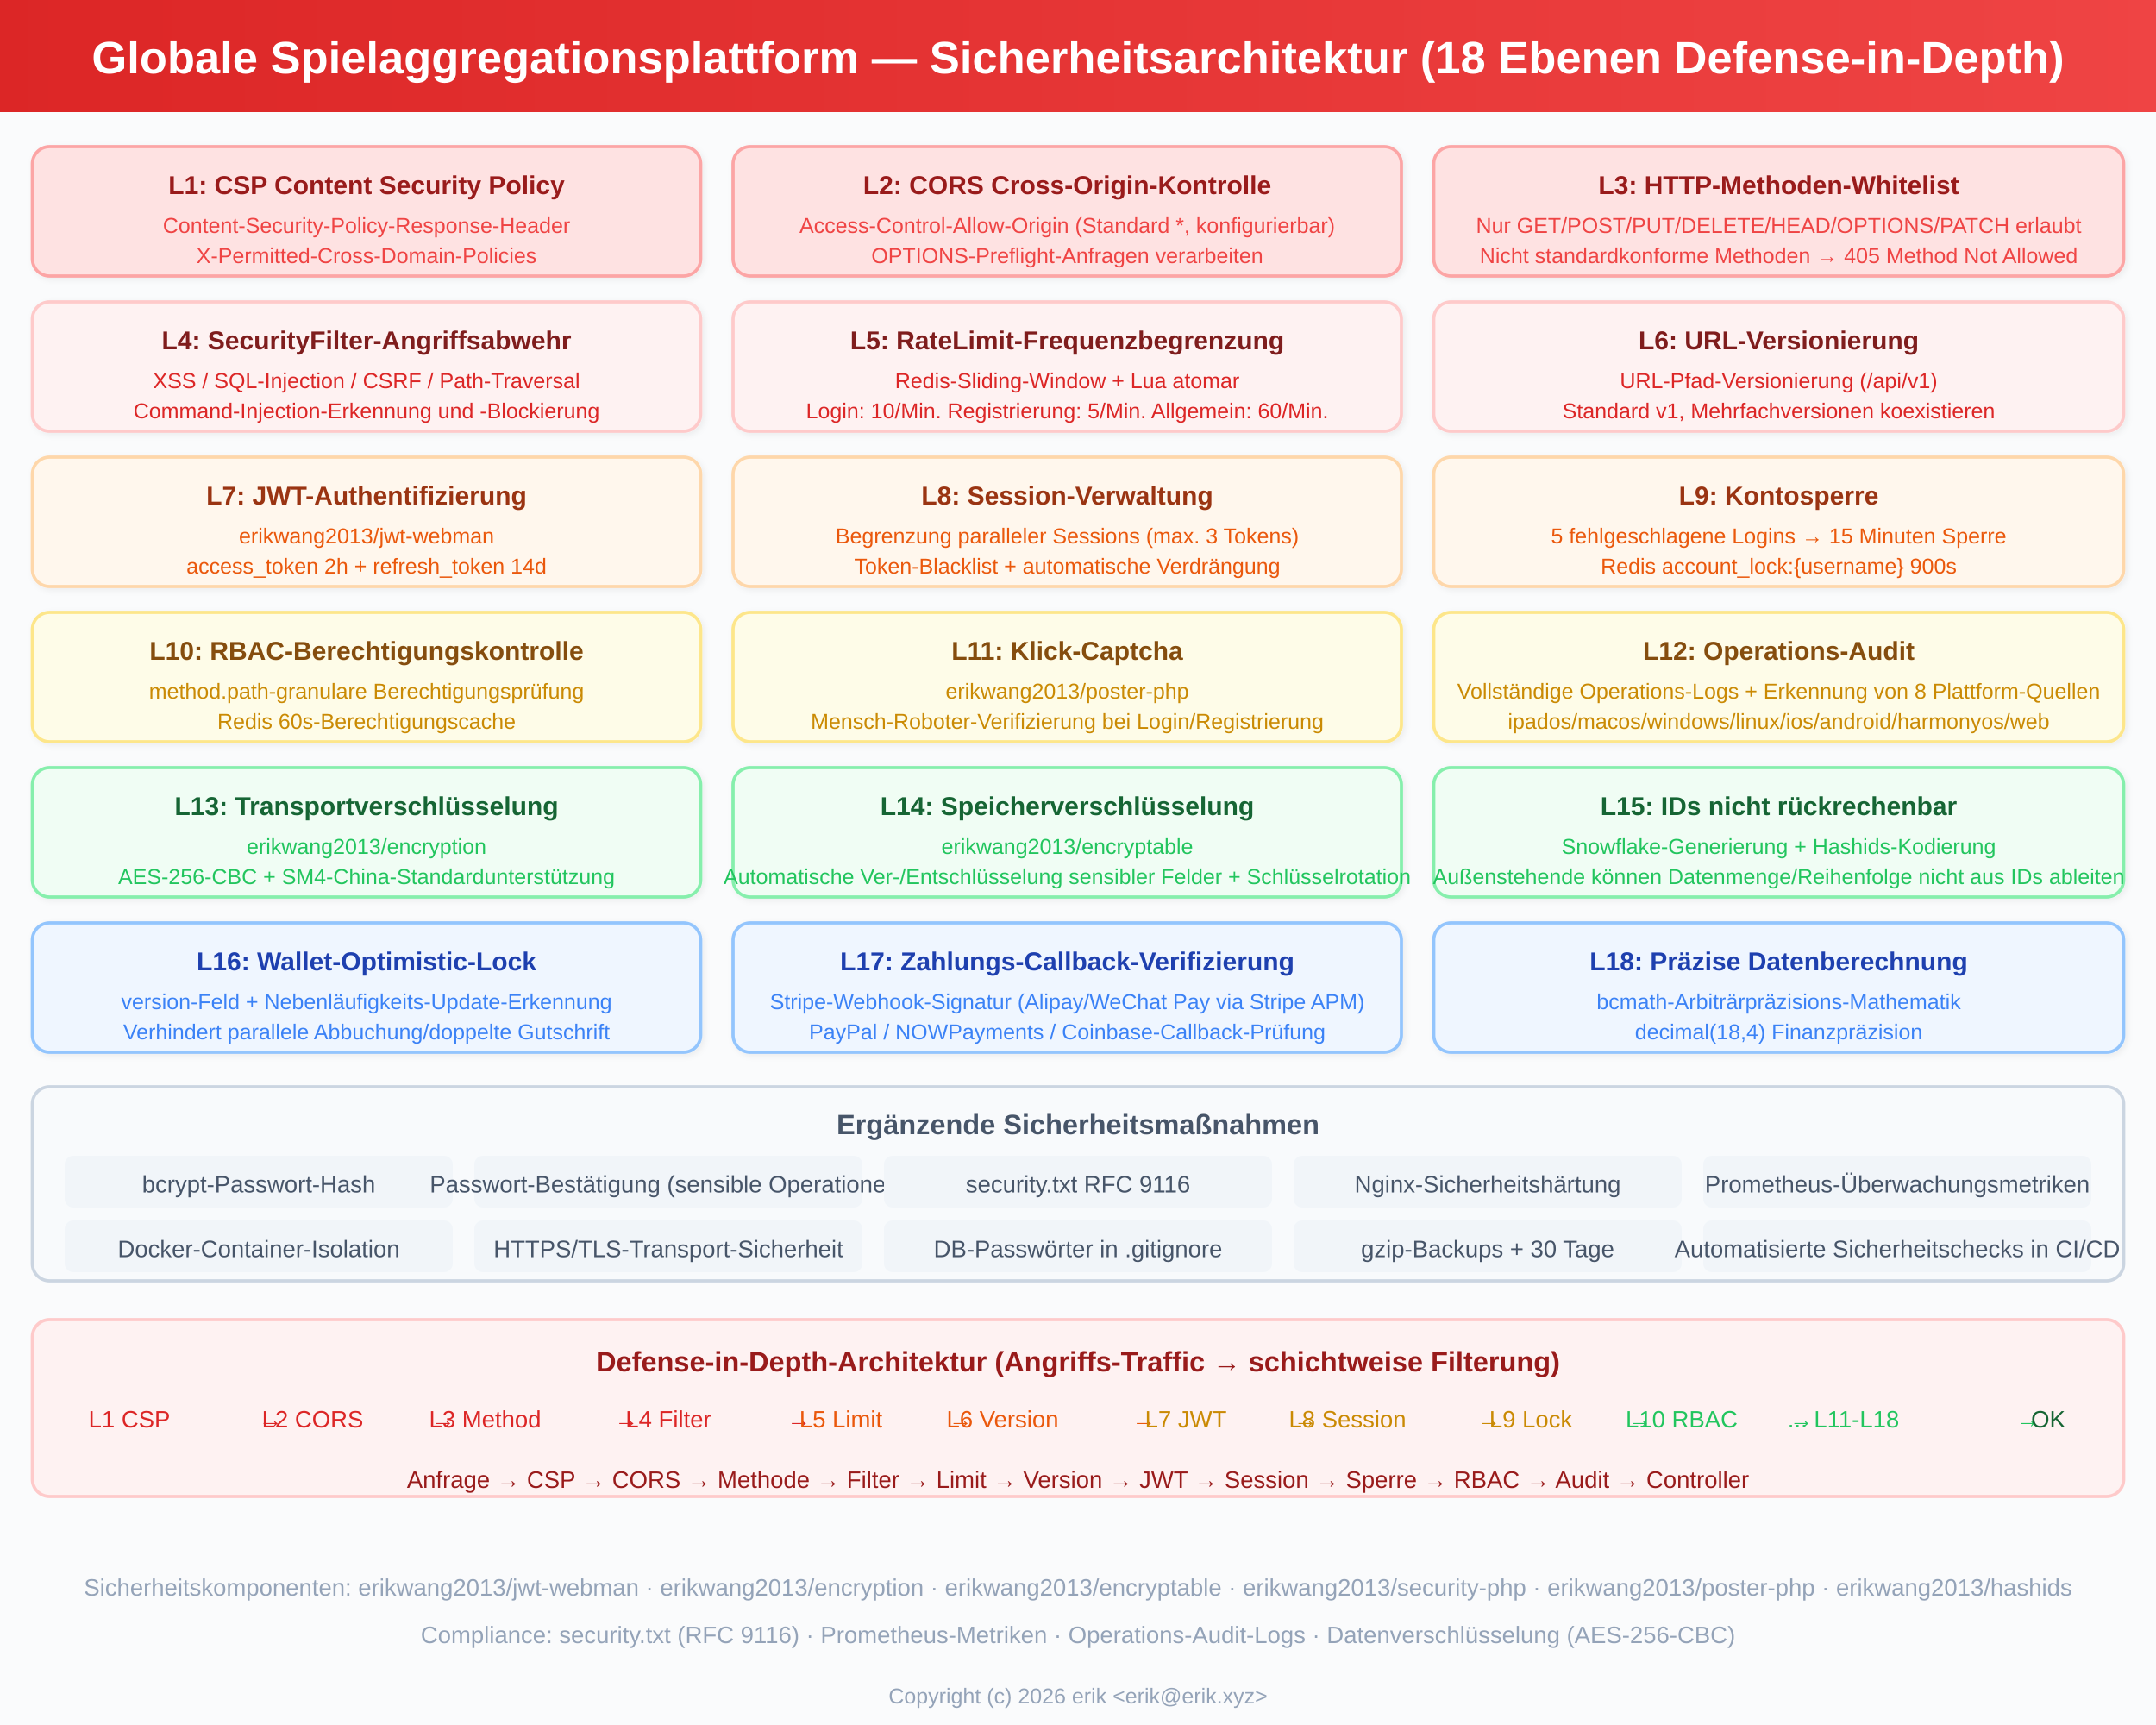
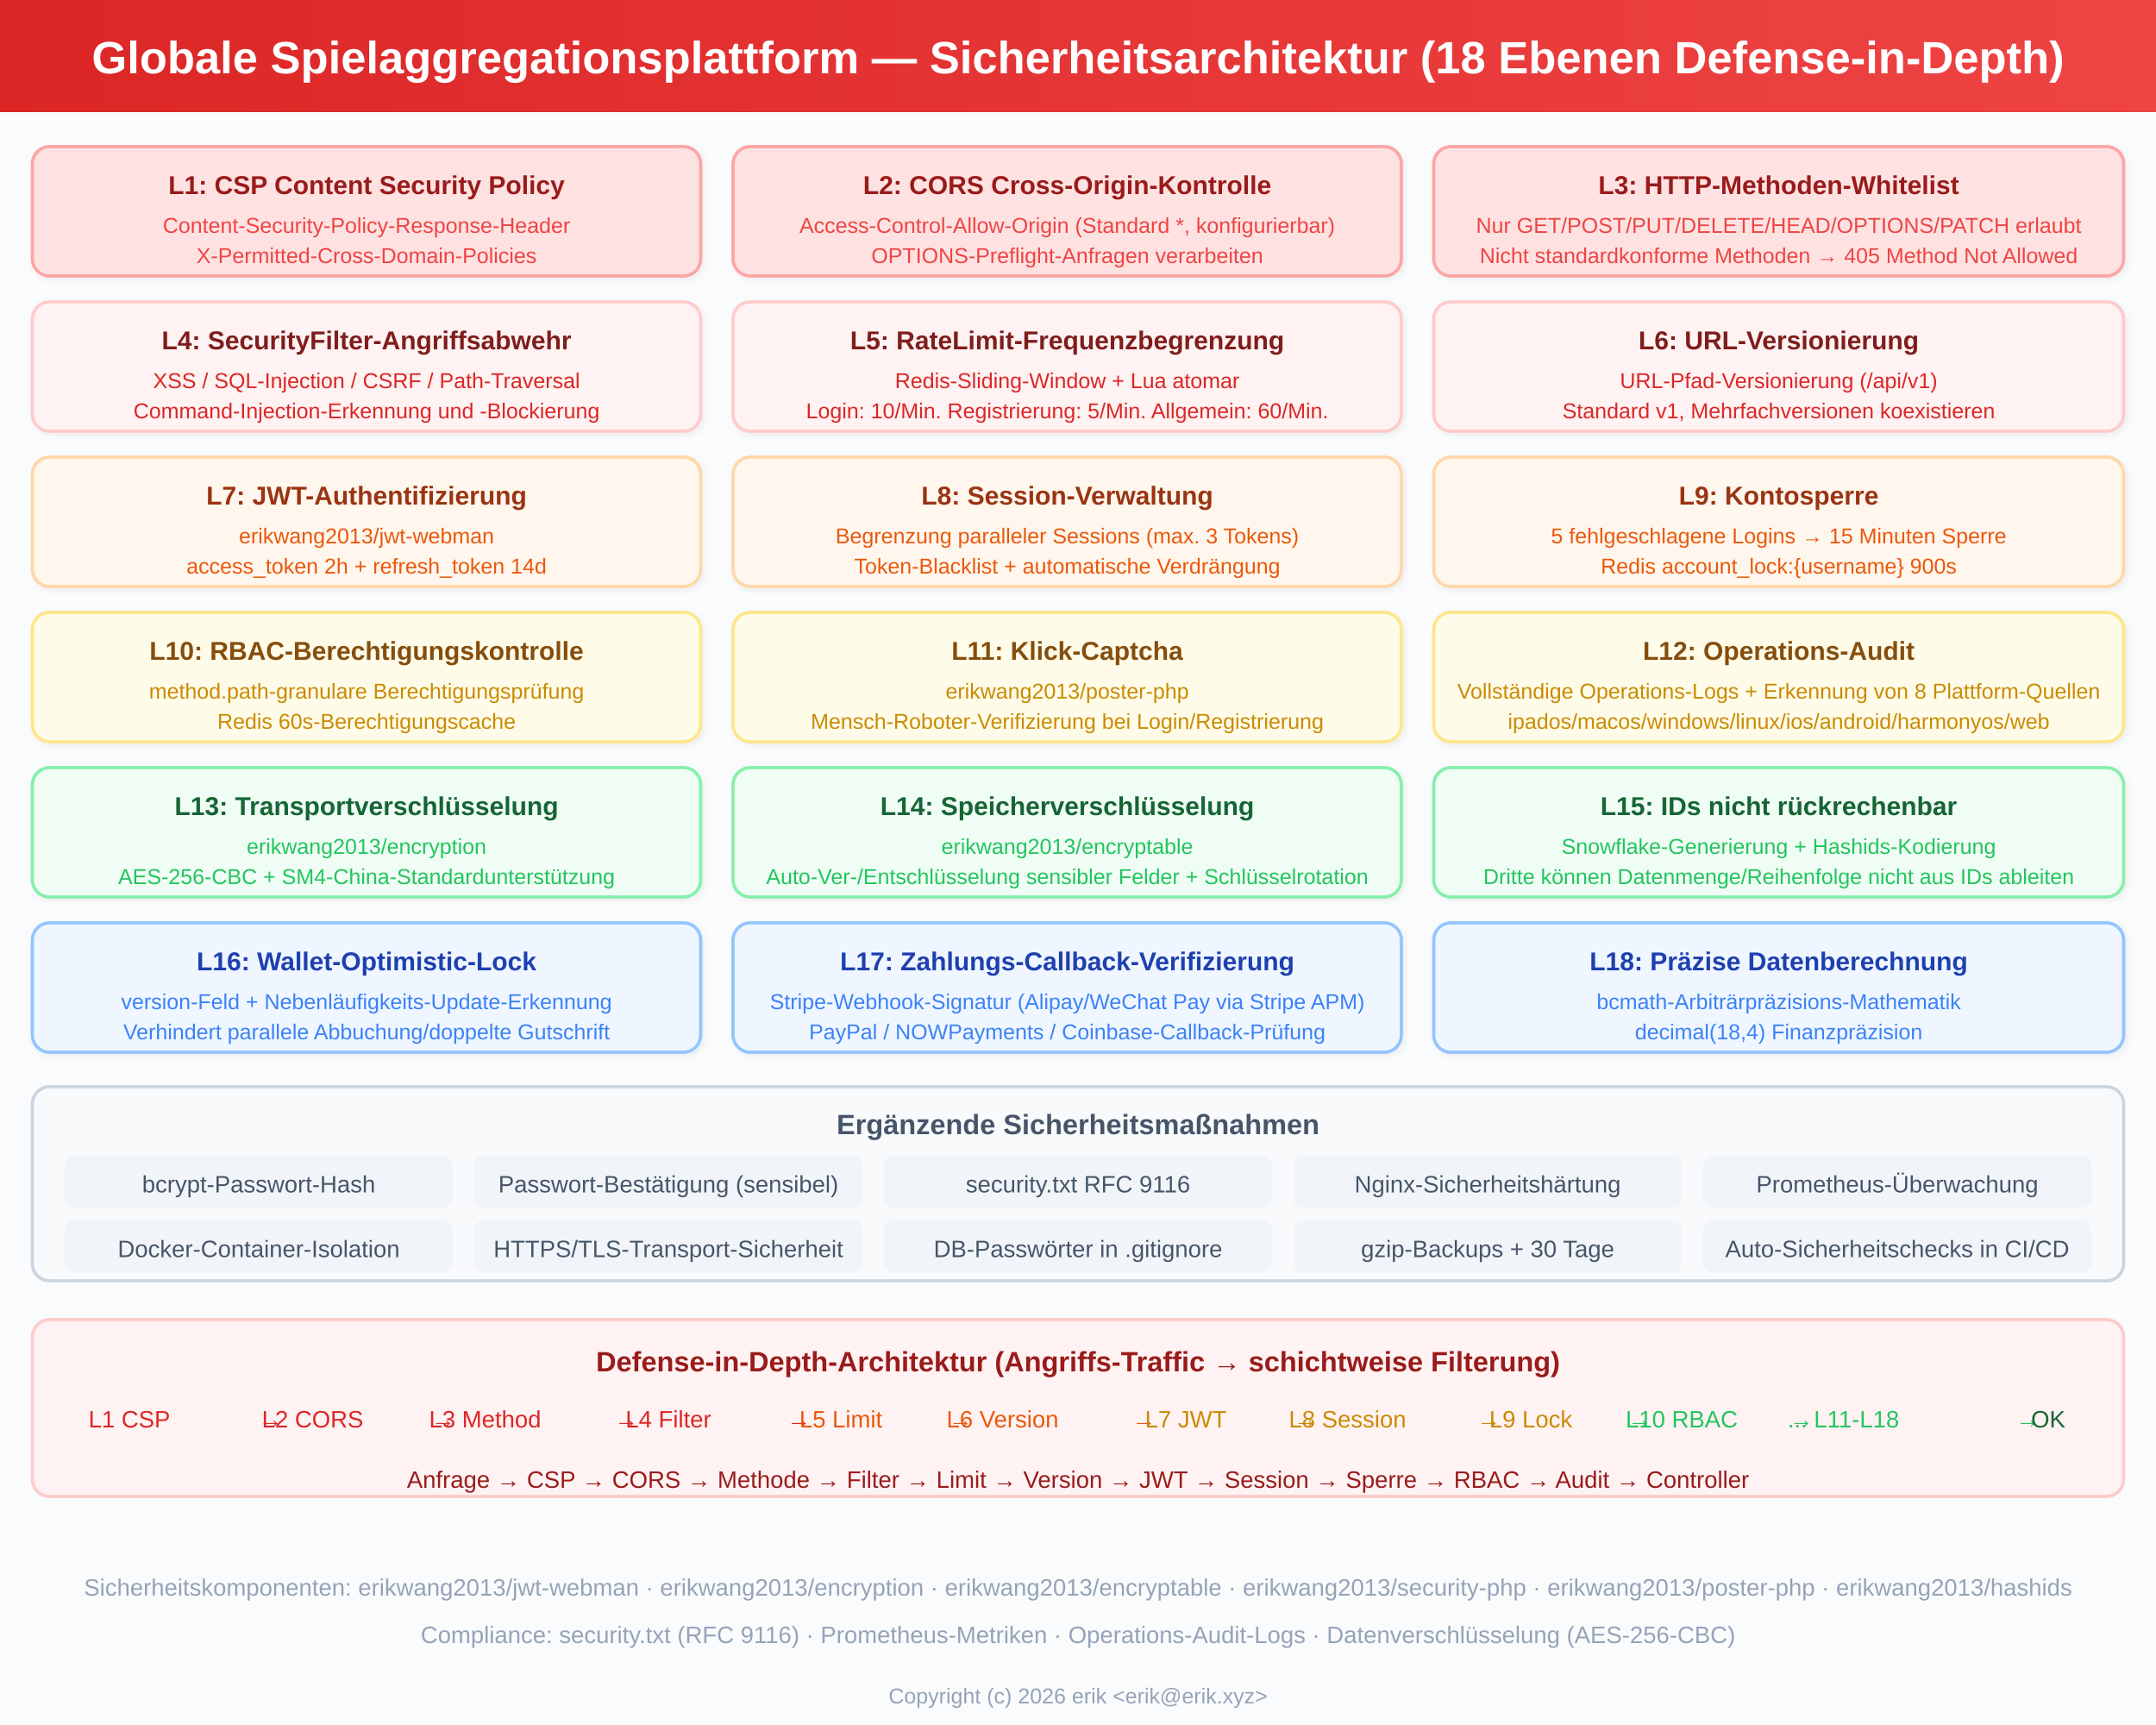
<svg xmlns="http://www.w3.org/2000/svg" viewBox="0 0 1000 800" font-family="Arial, 'Noto Sans SC', 'Noto Sans', sans-serif">
  <defs>
    <linearGradient id="hd" x1="0" y1="0" x2="1" y2="0">
      <stop offset="0%" stop-color="#dc2626" />
      <stop offset="100%" stop-color="#ef4444" />
    </linearGradient>
    <filter id="sh">
      <feDropShadow dx="1" dy="1" stdDeviation="1.5" flood-opacity=".06" />
    </filter>
  </defs>
  <rect width="1000" height="800" fill="#fafbfc" />
  <rect x="0" y="0" width="1000" height="52" fill="url(#hd)" />
  <text x="500" y="34" text-anchor="middle" fill="#fff" font-size="21" font-weight="bold">Globale Spielaggregationsplattform — Sicherheitsarchitektur (18 Ebenen Defense-in-Depth)</text>
  <rect x="15" y="68" width="310" height="60" rx="8" fill="#fee2e2" stroke="#fca5a5" stroke-width="1.5" filter="url(#sh)" />
  <text x="170" y="90" text-anchor="middle" fill="#991b1b" font-size="12" font-weight="bold">L1: CSP Content Security Policy</text>
  <text x="170" y="108" text-anchor="middle" fill="#ef4444" font-size="10">Content-Security-Policy-Response-Header</text>
  <text x="170" y="122" text-anchor="middle" fill="#ef4444" font-size="10">X-Permitted-Cross-Domain-Policies</text>
  <rect x="340" y="68" width="310" height="60" rx="8" fill="#fee2e2" stroke="#fca5a5" stroke-width="1.5" filter="url(#sh)" />
  <text x="495" y="90" text-anchor="middle" fill="#991b1b" font-size="12" font-weight="bold">L2: CORS Cross-Origin-Kontrolle</text>
  <text x="495" y="108" text-anchor="middle" fill="#ef4444" font-size="10">Access-Control-Allow-Origin (Standard *, konfigurierbar)</text>
  <text x="495" y="122" text-anchor="middle" fill="#ef4444" font-size="10">OPTIONS-Preflight-Anfragen verarbeiten</text>
  <rect x="665" y="68" width="320" height="60" rx="8" fill="#fee2e2" stroke="#fca5a5" stroke-width="1.5" filter="url(#sh)" />
  <text x="825" y="90" text-anchor="middle" fill="#991b1b" font-size="12" font-weight="bold">L3: HTTP-Methoden-Whitelist</text>
  <text x="825" y="108" text-anchor="middle" fill="#ef4444" font-size="10">Nur GET/POST/PUT/DELETE/HEAD/OPTIONS/PATCH erlaubt</text>
  <text x="825" y="122" text-anchor="middle" fill="#ef4444" font-size="10">Nicht standardkonforme Methoden → 405 Method Not Allowed</text>
  <rect x="15" y="140" width="310" height="60" rx="8" fill="#fef2f2" stroke="#fecaca" stroke-width="1.5" filter="url(#sh)" />
  <text x="170" y="162" text-anchor="middle" fill="#7f1d1d" font-size="12" font-weight="bold">L4: SecurityFilter-Angriffsabwehr</text>
  <text x="170" y="180" text-anchor="middle" fill="#dc2626" font-size="10">XSS / SQL-Injection / CSRF / Path-Traversal</text>
  <text x="170" y="194" text-anchor="middle" fill="#dc2626" font-size="10">Command-Injection-Erkennung und -Blockierung</text>
  <rect x="340" y="140" width="310" height="60" rx="8" fill="#fef2f2" stroke="#fecaca" stroke-width="1.5" filter="url(#sh)" />
  <text x="495" y="162" text-anchor="middle" fill="#7f1d1d" font-size="12" font-weight="bold">L5: RateLimit-Frequenzbegrenzung</text>
  <text x="495" y="180" text-anchor="middle" fill="#dc2626" font-size="10">Redis-Sliding-Window + Lua atomar</text>
  <text x="495" y="194" text-anchor="middle" fill="#dc2626" font-size="10">Login: 10/Min. Registrierung: 5/Min. Allgemein: 60/Min.</text>
  <rect x="665" y="140" width="320" height="60" rx="8" fill="#fef2f2" stroke="#fecaca" stroke-width="1.5" filter="url(#sh)" />
  <text x="825" y="162" text-anchor="middle" fill="#7f1d1d" font-size="12" font-weight="bold">L6: URL-Versionierung</text>
  <text x="825" y="180" text-anchor="middle" fill="#dc2626" font-size="10">URL-Pfad-Versionierung (/api/v1)</text>
  <text x="825" y="194" text-anchor="middle" fill="#dc2626" font-size="10">Standard v1, Mehrfachversionen koexistieren</text>
  <rect x="15" y="212" width="310" height="60" rx="8" fill="#fff7ed" stroke="#fed7aa" stroke-width="1.5" filter="url(#sh)" />
  <text x="170" y="234" text-anchor="middle" fill="#9a3412" font-size="12" font-weight="bold">L7: JWT-Authentifizierung</text>
  <text x="170" y="252" text-anchor="middle" fill="#ea580c" font-size="10">erikwang2013/jwt-webman</text>
  <text x="170" y="266" text-anchor="middle" fill="#ea580c" font-size="10">access_token 2h + refresh_token 14d</text>
  <rect x="340" y="212" width="310" height="60" rx="8" fill="#fff7ed" stroke="#fed7aa" stroke-width="1.5" filter="url(#sh)" />
  <text x="495" y="234" text-anchor="middle" fill="#9a3412" font-size="12" font-weight="bold">L8: Session-Verwaltung</text>
  <text x="495" y="252" text-anchor="middle" fill="#ea580c" font-size="10">Begrenzung paralleler Sessions (max. 3 Tokens)</text>
  <text x="495" y="266" text-anchor="middle" fill="#ea580c" font-size="10">Token-Blacklist + automatische Verdrängung</text>
  <rect x="665" y="212" width="320" height="60" rx="8" fill="#fff7ed" stroke="#fed7aa" stroke-width="1.5" filter="url(#sh)" />
  <text x="825" y="234" text-anchor="middle" fill="#9a3412" font-size="12" font-weight="bold">L9: Kontosperre</text>
  <text x="825" y="252" text-anchor="middle" fill="#ea580c" font-size="10">5 fehlgeschlagene Logins → 15 Minuten Sperre</text>
  <text x="825" y="266" text-anchor="middle" fill="#ea580c" font-size="10">Redis account_lock:{username} 900s</text>
  <rect x="15" y="284" width="310" height="60" rx="8" fill="#fefce8" stroke="#fde68a" stroke-width="1.5" filter="url(#sh)" />
  <text x="170" y="306" text-anchor="middle" fill="#854d0e" font-size="12" font-weight="bold">L10: RBAC-Berechtigungskontrolle</text>
  <text x="170" y="324" text-anchor="middle" fill="#ca8a04" font-size="10">method.path-granulare Berechtigungsprüfung</text>
  <text x="170" y="338" text-anchor="middle" fill="#ca8a04" font-size="10">Redis 60s-Berechtigungscache</text>
  <rect x="340" y="284" width="310" height="60" rx="8" fill="#fefce8" stroke="#fde68a" stroke-width="1.5" filter="url(#sh)" />
  <text x="495" y="306" text-anchor="middle" fill="#854d0e" font-size="12" font-weight="bold">L11: Klick-Captcha</text>
  <text x="495" y="324" text-anchor="middle" fill="#ca8a04" font-size="10">erikwang2013/poster-php</text>
  <text x="495" y="338" text-anchor="middle" fill="#ca8a04" font-size="10">Mensch-Roboter-Verifizierung bei Login/Registrierung</text>
  <rect x="665" y="284" width="320" height="60" rx="8" fill="#fefce8" stroke="#fde68a" stroke-width="1.5" filter="url(#sh)" />
  <text x="825" y="306" text-anchor="middle" fill="#854d0e" font-size="12" font-weight="bold">L12: Operations-Audit</text>
  <text x="825" y="324" text-anchor="middle" fill="#ca8a04" font-size="10">Vollständige Operations-Logs + Erkennung von 8 Plattform-Quellen</text>
  <text x="825" y="338" text-anchor="middle" fill="#ca8a04" font-size="10">ipados/macos/windows/linux/ios/android/harmonyos/web</text>
  <rect x="15" y="356" width="310" height="60" rx="8" fill="#f0fdf4" stroke="#86efac" stroke-width="1.5" filter="url(#sh)" />
  <text x="170" y="378" text-anchor="middle" fill="#166534" font-size="12" font-weight="bold">L13: Transportverschlüsselung</text>
  <text x="170" y="396" text-anchor="middle" fill="#22c55e" font-size="10">erikwang2013/encryption</text>
  <text x="170" y="410" text-anchor="middle" fill="#22c55e" font-size="10">AES-256-CBC + SM4-China-Standardunterstützung</text>
  <rect x="340" y="356" width="310" height="60" rx="8" fill="#f0fdf4" stroke="#86efac" stroke-width="1.5" filter="url(#sh)" />
  <text x="495" y="378" text-anchor="middle" fill="#166534" font-size="12" font-weight="bold">L14: Speicherverschlüsselung</text>
  <text x="495" y="396" text-anchor="middle" fill="#22c55e" font-size="10">erikwang2013/encryptable</text>
-   <text x="495" y="410" text-anchor="middle" fill="#22c55e" font-size="10">Automatische Ver-/Entschlüsselung sensibler Felder + Schlüsselrotation</text>
+   <text x="495" y="410" text-anchor="middle" fill="#22c55e" font-size="10">Auto-Ver-/Entschlüsselung sensibler Felder + Schlüsselrotation</text>
  <rect x="665" y="356" width="320" height="60" rx="8" fill="#f0fdf4" stroke="#86efac" stroke-width="1.5" filter="url(#sh)" />
  <text x="825" y="378" text-anchor="middle" fill="#166534" font-size="12" font-weight="bold">L15: IDs nicht rückrechenbar</text>
  <text x="825" y="396" text-anchor="middle" fill="#22c55e" font-size="10">Snowflake-Generierung + Hashids-Kodierung</text>
-   <text x="825" y="410" text-anchor="middle" fill="#22c55e" font-size="10">Außenstehende können Datenmenge/Reihenfolge nicht aus IDs ableiten</text>
+   <text x="825" y="410" text-anchor="middle" fill="#22c55e" font-size="10">Dritte können Datenmenge/Reihenfolge nicht aus IDs ableiten</text>
  <rect x="15" y="428" width="310" height="60" rx="8" fill="#eff6ff" stroke="#93c5fd" stroke-width="1.5" filter="url(#sh)" />
  <text x="170" y="450" text-anchor="middle" fill="#1e40af" font-size="12" font-weight="bold">L16: Wallet-Optimistic-Lock</text>
  <text x="170" y="468" text-anchor="middle" fill="#3b82f6" font-size="10">version-Feld + Nebenläufigkeits-Update-Erkennung</text>
  <text x="170" y="482" text-anchor="middle" fill="#3b82f6" font-size="10">Verhindert parallele Abbuchung/doppelte Gutschrift</text>
  <rect x="340" y="428" width="310" height="60" rx="8" fill="#eff6ff" stroke="#93c5fd" stroke-width="1.5" filter="url(#sh)" />
  <text x="495" y="450" text-anchor="middle" fill="#1e40af" font-size="12" font-weight="bold">L17: Zahlungs-Callback-Verifizierung</text>
  <text x="495" y="468" text-anchor="middle" fill="#3b82f6" font-size="10">Stripe-Webhook-Signatur (Alipay/WeChat Pay via Stripe APM)</text>
  <text x="495" y="482" text-anchor="middle" fill="#3b82f6" font-size="10">PayPal / NOWPayments / Coinbase-Callback-Prüfung</text>
  <rect x="665" y="428" width="320" height="60" rx="8" fill="#eff6ff" stroke="#93c5fd" stroke-width="1.5" filter="url(#sh)" />
  <text x="825" y="450" text-anchor="middle" fill="#1e40af" font-size="12" font-weight="bold">L18: Präzise Datenberechnung</text>
  <text x="825" y="468" text-anchor="middle" fill="#3b82f6" font-size="10">bcmath-Arbiträrpräzisions-Mathematik</text>
  <text x="825" y="482" text-anchor="middle" fill="#3b82f6" font-size="10">decimal(18,4) Finanzpräzision</text>
  <rect x="15" y="504" width="970" height="90" rx="8" fill="#f8fafc" stroke="#cbd5e1" stroke-width="1.5" />
  <text x="500" y="526" text-anchor="middle" fill="#475569" font-size="13" font-weight="bold">Ergänzende Sicherheitsmaßnahmen</text>
  <rect x="30" y="536" width="180" height="24" rx="4" fill="#f1f5f9" />
  <text x="120" y="553" text-anchor="middle" fill="#475569" font-size="11">bcrypt-Passwort-Hash</text>
  <rect x="220" y="536" width="180" height="24" rx="4" fill="#f1f5f9" />
-   <text x="310" y="553" text-anchor="middle" fill="#475569" font-size="11">Passwort-Bestätigung (sensible Operationen)</text>
+   <text x="310" y="553" text-anchor="middle" fill="#475569" font-size="11">Passwort-Bestätigung (sensibel)</text>
  <rect x="410" y="536" width="180" height="24" rx="4" fill="#f1f5f9" />
  <text x="500" y="553" text-anchor="middle" fill="#475569" font-size="11">security.txt RFC 9116</text>
  <rect x="600" y="536" width="180" height="24" rx="4" fill="#f1f5f9" />
  <text x="690" y="553" text-anchor="middle" fill="#475569" font-size="11">Nginx-Sicherheitshärtung</text>
  <rect x="790" y="536" width="180" height="24" rx="4" fill="#f1f5f9" />
-   <text x="880" y="553" text-anchor="middle" fill="#475569" font-size="11">Prometheus-Überwachungsmetriken</text>
+   <text x="880" y="553" text-anchor="middle" fill="#475569" font-size="11">Prometheus-Überwachung</text>
  <rect x="30" y="566" width="180" height="24" rx="4" fill="#f1f5f9" />
  <text x="120" y="583" text-anchor="middle" fill="#475569" font-size="11">Docker-Container-Isolation</text>
  <rect x="220" y="566" width="180" height="24" rx="4" fill="#f1f5f9" />
  <text x="310" y="583" text-anchor="middle" fill="#475569" font-size="11">HTTPS/TLS-Transport-Sicherheit</text>
  <rect x="410" y="566" width="180" height="24" rx="4" fill="#f1f5f9" />
  <text x="500" y="583" text-anchor="middle" fill="#475569" font-size="11">DB-Passwörter in .gitignore</text>
  <rect x="600" y="566" width="180" height="24" rx="4" fill="#f1f5f9" />
  <text x="690" y="583" text-anchor="middle" fill="#475569" font-size="11">gzip-Backups + 30 Tage</text>
  <rect x="790" y="566" width="180" height="24" rx="4" fill="#f1f5f9" />
-   <text x="880" y="583" text-anchor="middle" fill="#475569" font-size="11">Automatisierte Sicherheitschecks in CI/CD</text>
+   <text x="880" y="583" text-anchor="middle" fill="#475569" font-size="11">Auto-Sicherheitschecks in CI/CD</text>
  <rect x="15" y="612" width="970" height="82" rx="8" fill="#fef2f2" stroke="#fecaca" stroke-width="1.5" />
  <text x="500" y="636" text-anchor="middle" fill="#991b1b" font-size="13" font-weight="bold">Defense-in-Depth-Architektur (Angriffs-Traffic → schichtweise Filterung)</text>
  <text x="60" y="662" text-anchor="middle" fill="#dc2626" font-size="11">L1 CSP</text>
  <text x="120" y="662" fill="#dc2626" font-size="11">→</text>
  <text x="145" y="662" text-anchor="middle" fill="#dc2626" font-size="11">L2 CORS</text>
  <text x="200" y="662" fill="#dc2626" font-size="11">→</text>
  <text x="225" y="662" text-anchor="middle" fill="#dc2626" font-size="11">L3 Method</text>
  <text x="285" y="662" fill="#dc2626" font-size="11">→</text>
  <text x="310" y="662" text-anchor="middle" fill="#dc2626" font-size="11">L4 Filter</text>
  <text x="365" y="662" fill="#dc2626" font-size="11">→</text>
  <text x="390" y="662" text-anchor="middle" fill="#ea580c" font-size="11">L5 Limit</text>
  <text x="440" y="662" fill="#ea580c" font-size="11">→</text>
  <text x="465" y="662" text-anchor="middle" fill="#ea580c" font-size="11">L6 Version</text>
  <text x="525" y="662" fill="#ea580c" font-size="11">→</text>
  <text x="550" y="662" text-anchor="middle" fill="#ca8a04" font-size="11">L7 JWT</text>
  <text x="600" y="662" fill="#ca8a04" font-size="11">→</text>
  <text x="625" y="662" text-anchor="middle" fill="#ca8a04" font-size="11">L8 Session</text>
  <text x="685" y="662" fill="#ca8a04" font-size="11">→</text>
  <text x="710" y="662" text-anchor="middle" fill="#ca8a04" font-size="11">L9 Lock</text>
  <text x="755" y="662" fill="#22c55e" font-size="11">→</text>
  <text x="780" y="662" text-anchor="middle" fill="#22c55e" font-size="11">L10 RBAC</text>
  <text x="830" y="662" fill="#22c55e" font-size="11">→</text>
  <text x="855" y="662" text-anchor="middle" fill="#22c55e" font-size="11">... L11-L18</text>
  <text x="935" y="662" fill="#22c55e" font-size="11">→</text>
  <text x="950" y="662" text-anchor="middle" fill="#166534" font-size="11">OK</text>
  <text x="500" y="690" text-anchor="middle" fill="#991b1b" font-size="11">Anfrage → CSP → CORS → Methode → Filter → Limit → Version → JWT → Session → Sperre → RBAC → Audit → Controller</text>
  <text x="500" y="740" text-anchor="middle" fill="#94a3b8" font-size="11">Sicherheitskomponenten: erikwang2013/jwt-webman · erikwang2013/encryption · erikwang2013/encryptable · erikwang2013/security-php · erikwang2013/poster-php · erikwang2013/hashids</text>
  <text x="500" y="762" text-anchor="middle" fill="#94a3b8" font-size="11">Compliance: security.txt (RFC 9116) · Prometheus-Metriken · Operations-Audit-Logs · Datenverschlüsselung (AES-256-CBC)</text>
  <text x="500" y="790" text-anchor="middle" fill="#94a3b8" font-size="10">Copyright (c) 2026 erik &lt;erik@erik.xyz&gt;</text>
</svg>
